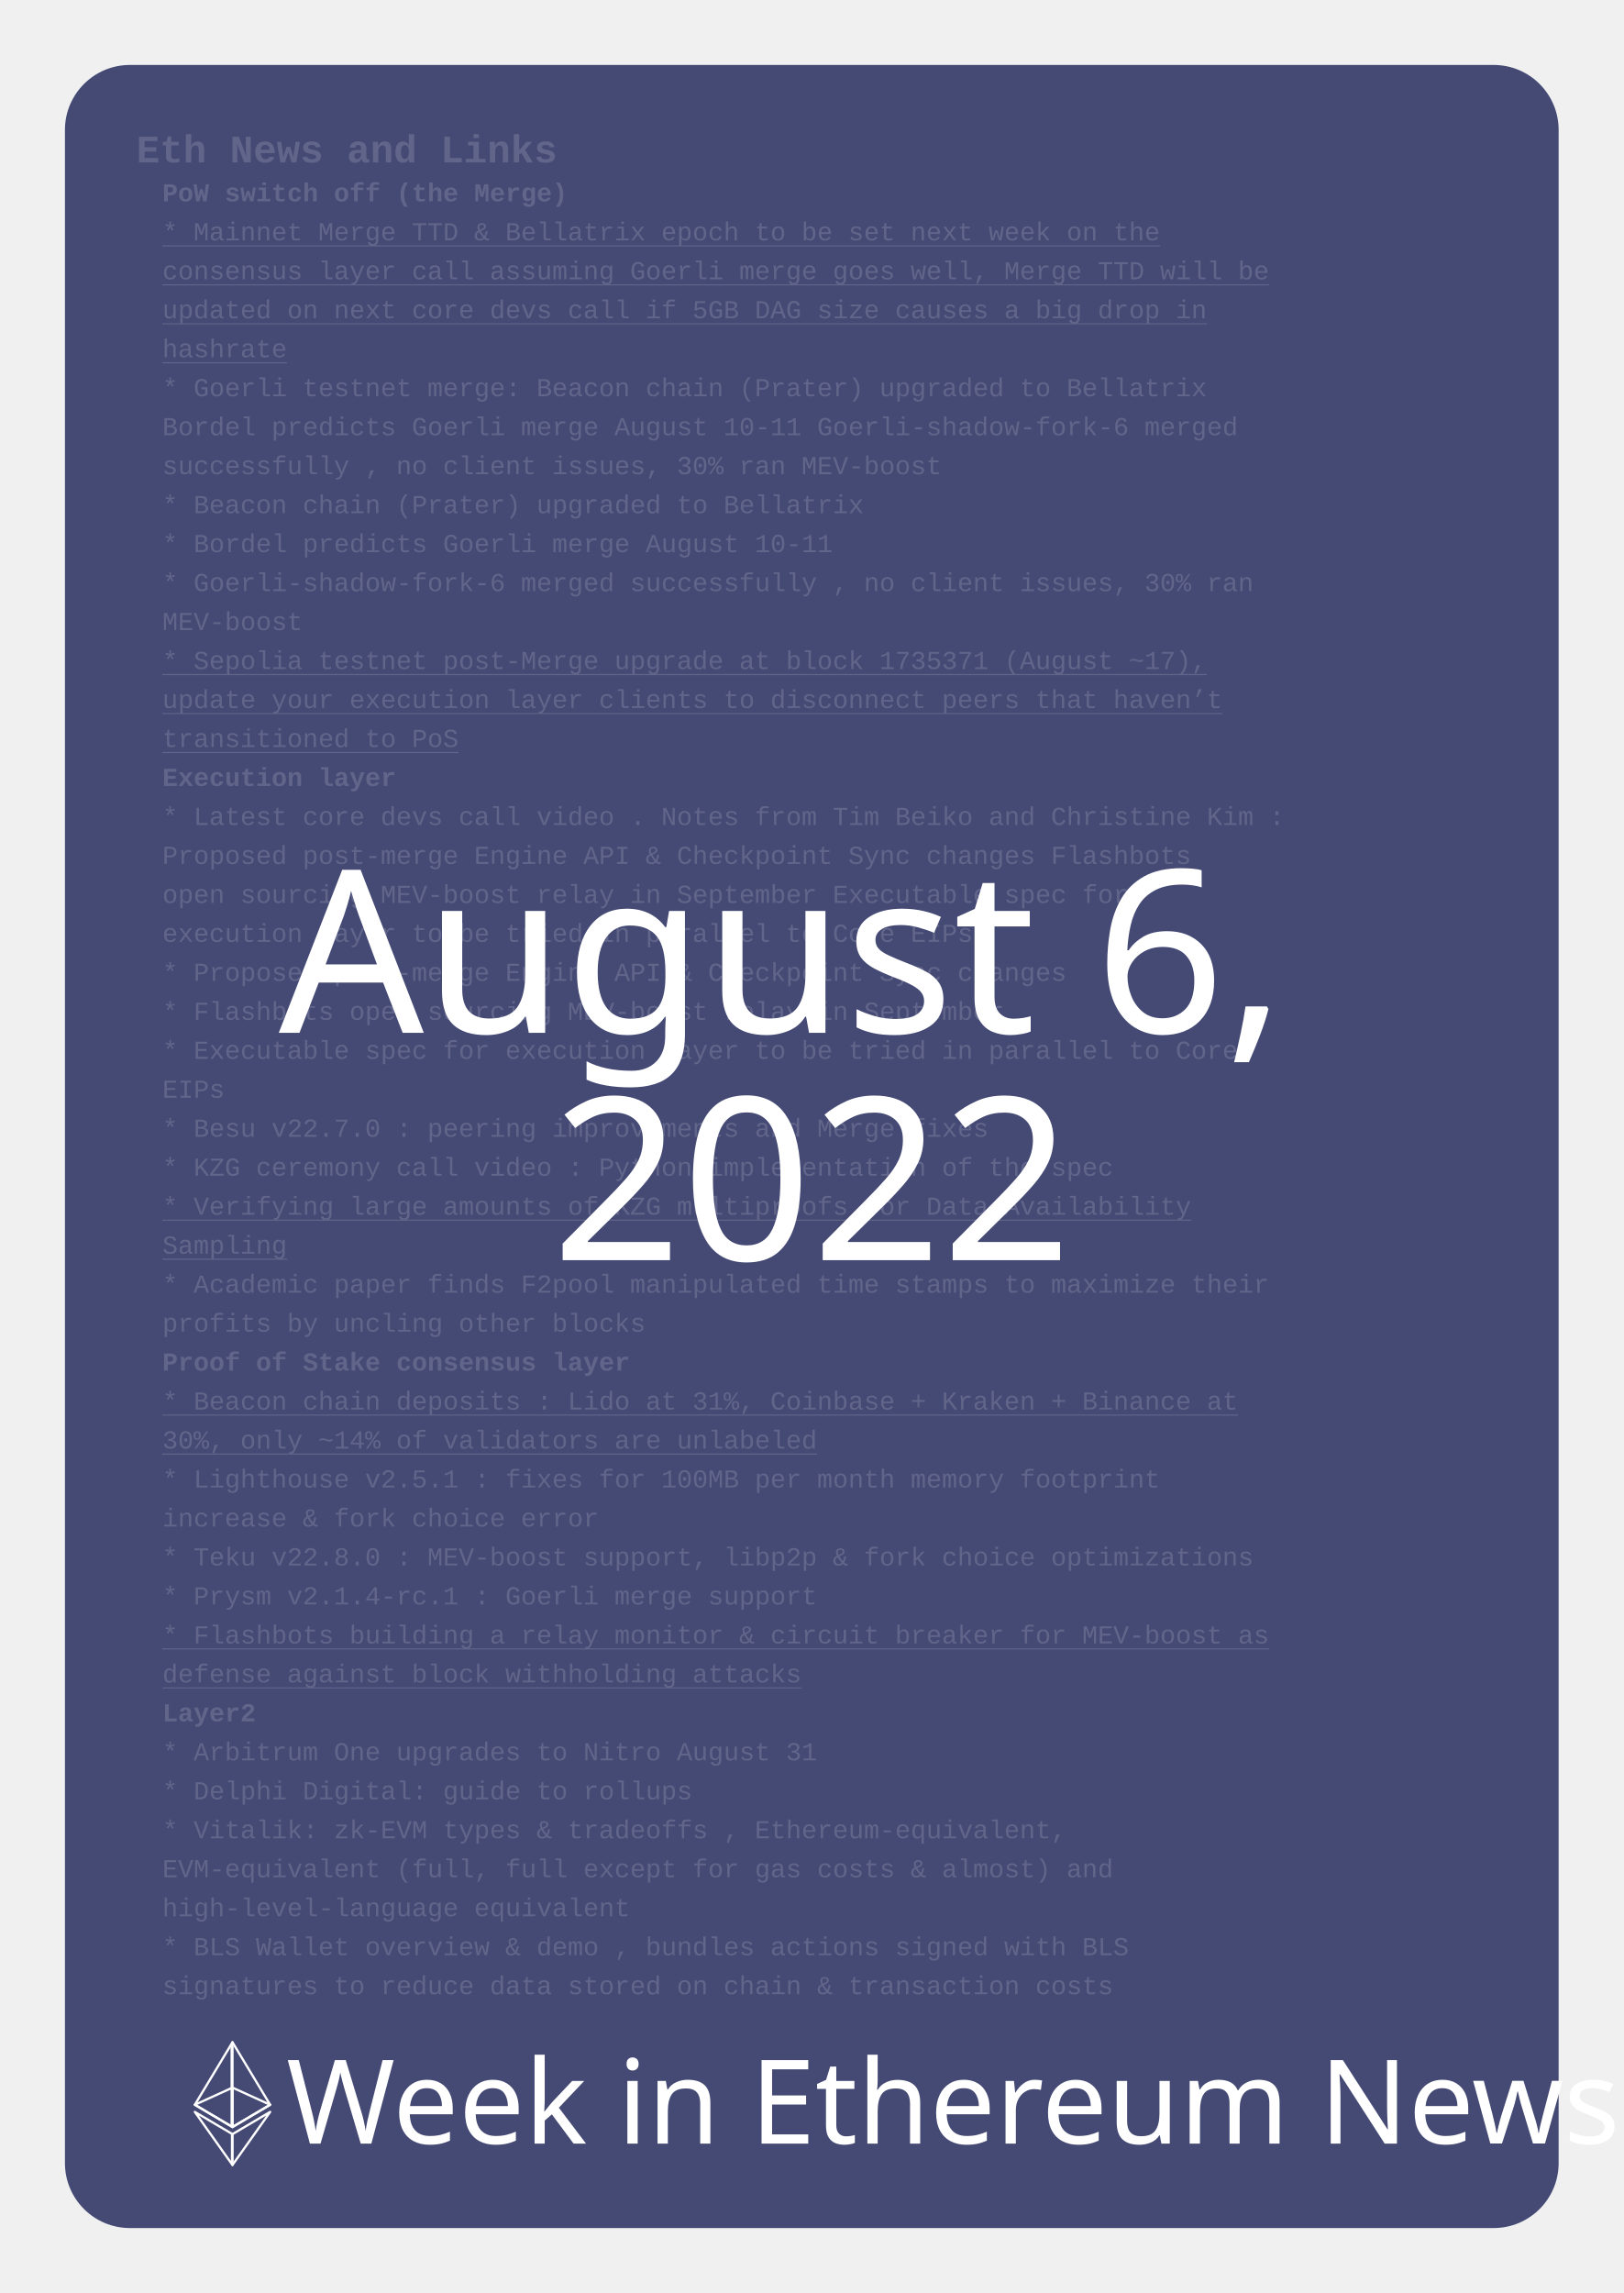
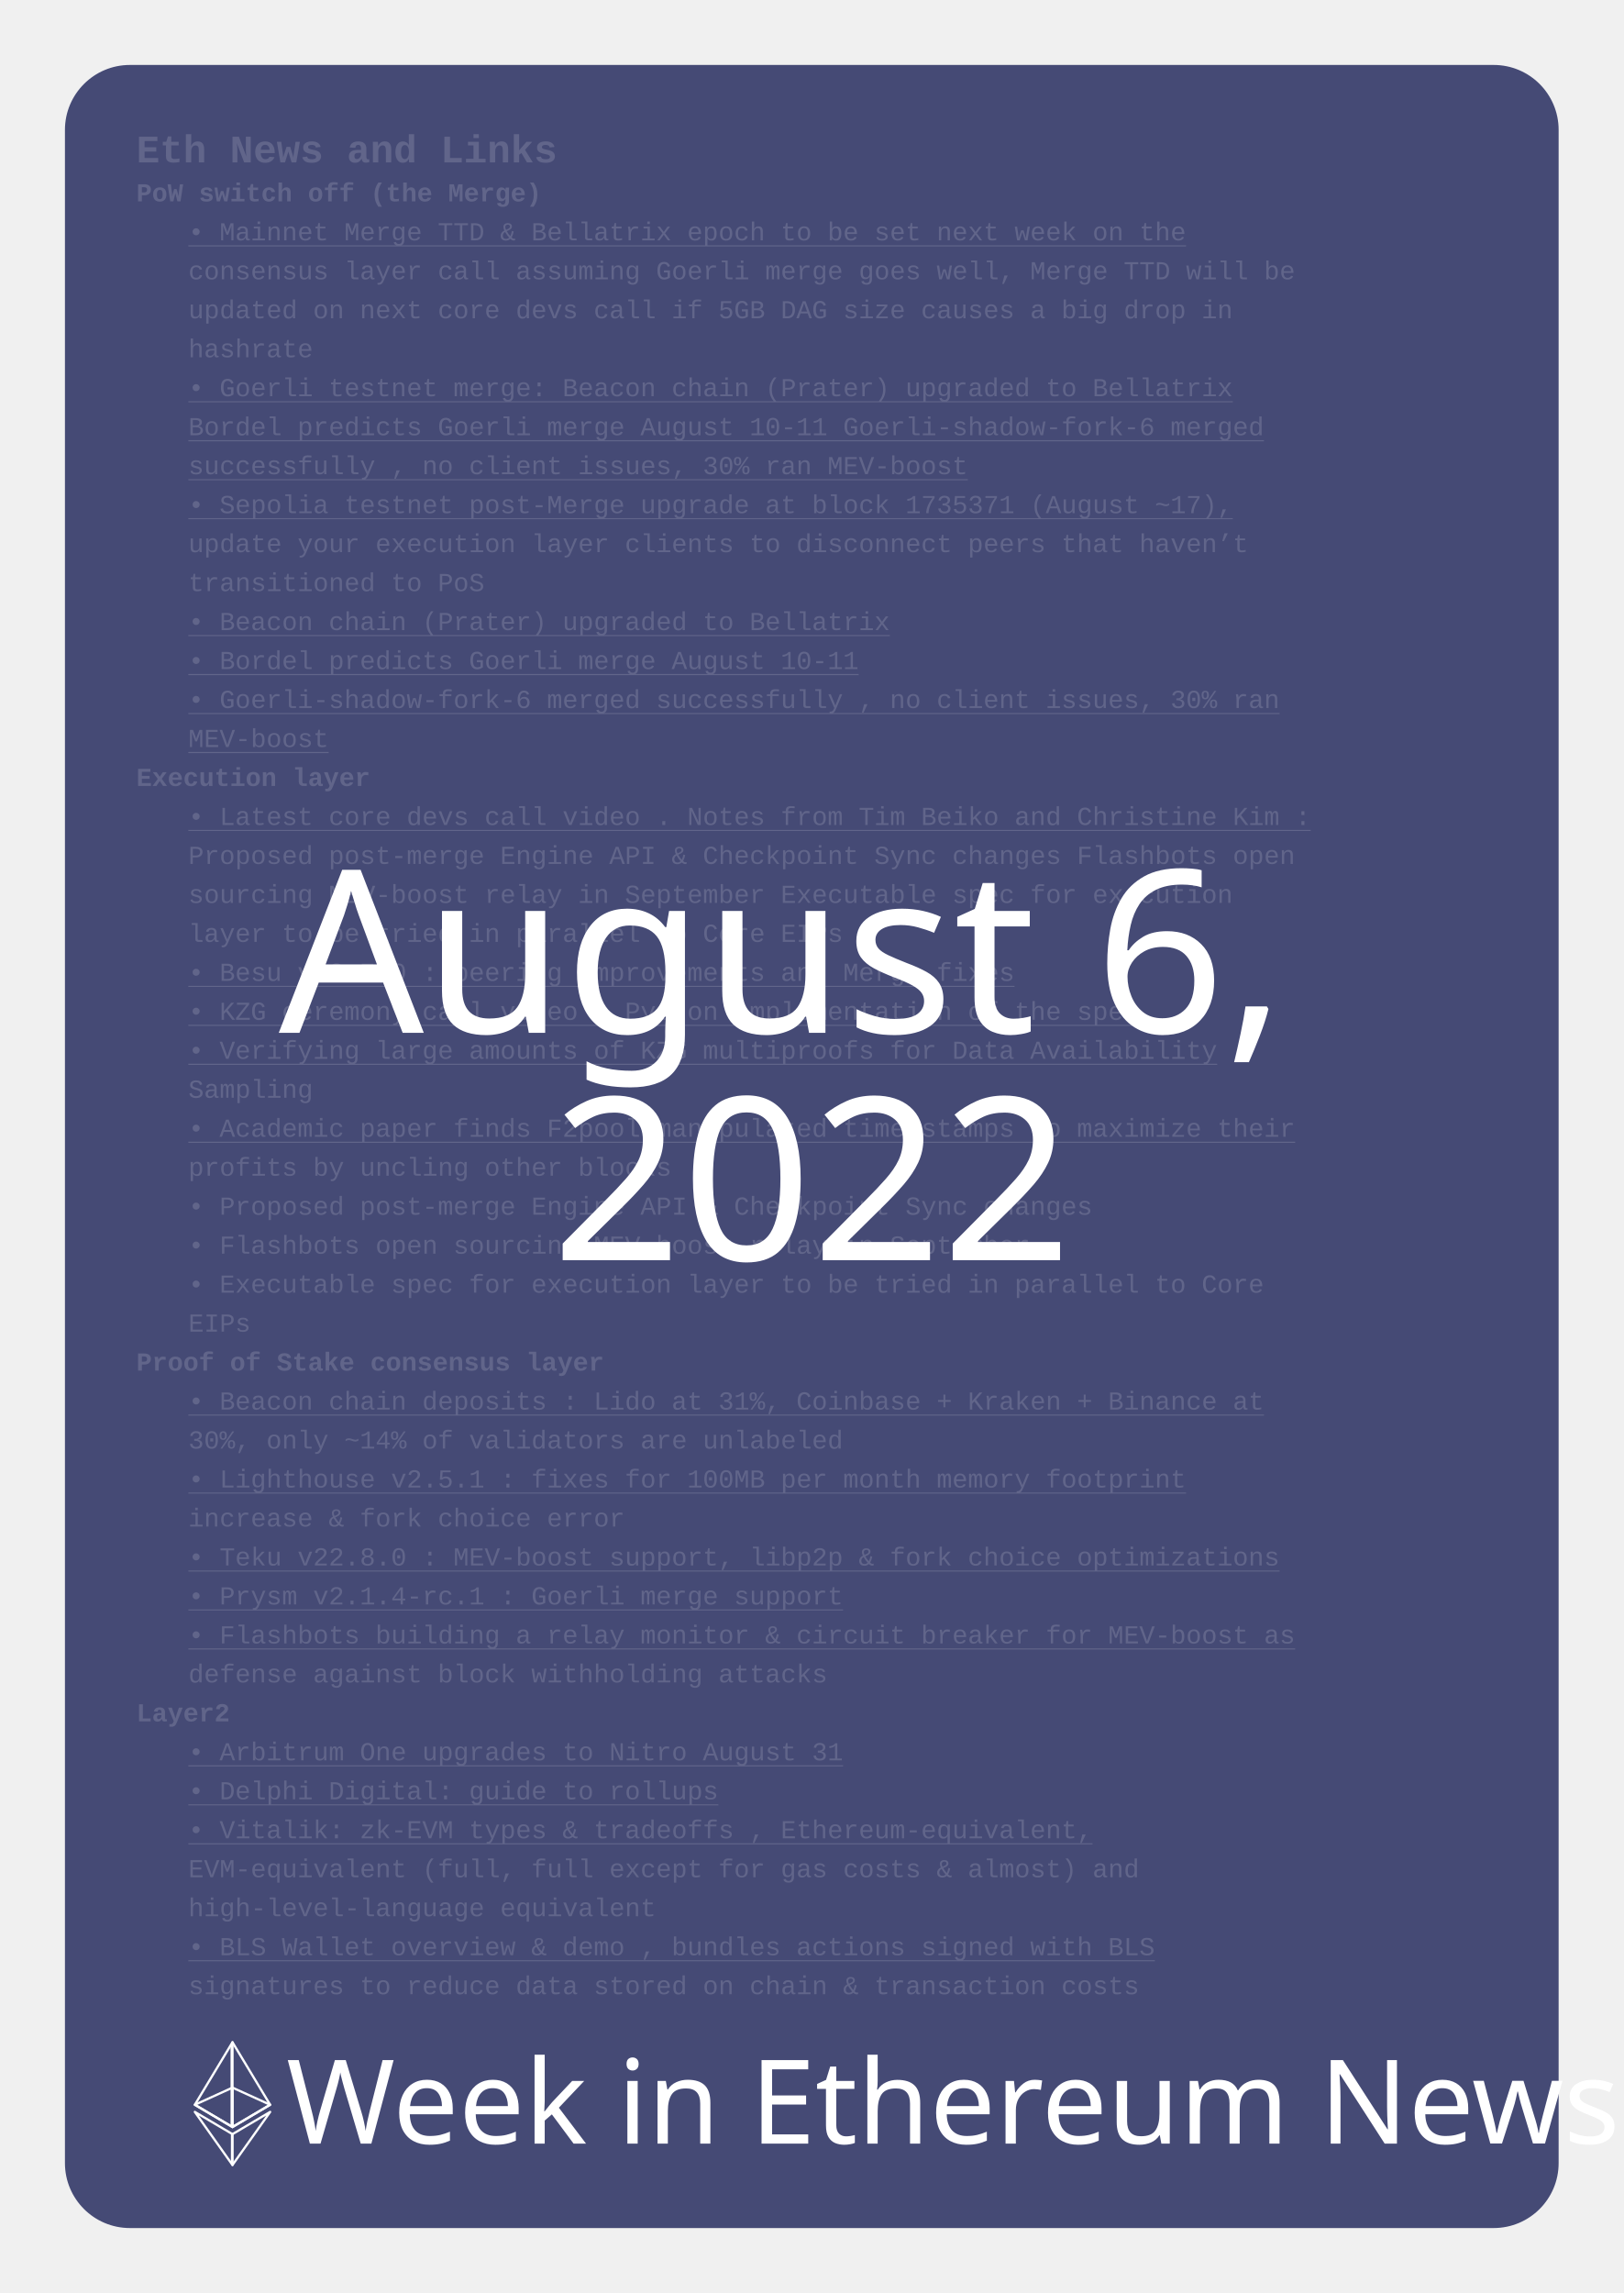
<svg xmlns="http://www.w3.org/2000/svg" width="500" height="706">
  <rect x="20" y="20" width="460" height="666" rx="20" fill="#454A75" />
  <text x="42" y="50" font-size="12" font-family="Courier New" fill="#ffffff" opacity="0.15" font-weight="bold">Eth News and Links</text>
-   <text x="50" y="62" font-size="8" font-family="Courier New" fill="#ffffff" opacity="0.15" font-weight="bold">PoW switch off (the Merge)</text>
-   <text x="50" y="74" font-size="8" font-family="Courier New" fill="#ffffff" opacity="0.15" text-decoration="underline">* Mainnet Merge TTD &amp; Bellatrix epoch to be set next week on the</text>
-   <text x="50" y="86" font-size="8" font-family="Courier New" fill="#ffffff" opacity="0.15" text-decoration="underline">consensus layer call assuming Goerli merge goes well, Merge TTD will be</text>
-   <text x="50" y="98" font-size="8" font-family="Courier New" fill="#ffffff" opacity="0.15" text-decoration="underline">updated on next core devs call if 5GB DAG size causes a big drop in</text>
-   <text x="50" y="110" font-size="8" font-family="Courier New" fill="#ffffff" opacity="0.15" text-decoration="underline">hashrate</text>
-   <text x="50" y="122" font-size="8" font-family="Courier New" fill="#ffffff" opacity="0.15">* Goerli testnet merge:  Beacon chain (Prater) upgraded to Bellatrix</text>
-   <text x="50" y="134" font-size="8" font-family="Courier New" fill="#ffffff" opacity="0.15">Bordel predicts Goerli merge August 10-11  Goerli-shadow-fork-6 merged</text>
-   <text x="50" y="146" font-size="8" font-family="Courier New" fill="#ffffff" opacity="0.15">successfully , no client issues, 30% ran MEV-boost</text>
-   <text x="50" y="158" font-size="8" font-family="Courier New" fill="#ffffff" opacity="0.15">* Beacon chain (Prater) upgraded to Bellatrix</text>
-   <text x="50" y="170" font-size="8" font-family="Courier New" fill="#ffffff" opacity="0.15">* Bordel predicts Goerli merge August 10-11</text>
-   <text x="50" y="182" font-size="8" font-family="Courier New" fill="#ffffff" opacity="0.15">* Goerli-shadow-fork-6 merged successfully , no client issues, 30% ran</text>
-   <text x="50" y="194" font-size="8" font-family="Courier New" fill="#ffffff" opacity="0.15">MEV-boost</text>
-   <text x="50" y="206" font-size="8" font-family="Courier New" fill="#ffffff" opacity="0.15" text-decoration="underline">* Sepolia testnet post-Merge upgrade at block 1735371 (August ~17),</text>
-   <text x="50" y="218" font-size="8" font-family="Courier New" fill="#ffffff" opacity="0.15" text-decoration="underline">update your execution layer clients to disconnect peers that haven’t</text>
-   <text x="50" y="230" font-size="8" font-family="Courier New" fill="#ffffff" opacity="0.15" text-decoration="underline">transitioned to PoS</text>
-   <text x="50" y="242" font-size="8" font-family="Courier New" fill="#ffffff" opacity="0.15" font-weight="bold">Execution layer</text>
-   <text x="50" y="254" font-size="8" font-family="Courier New" fill="#ffffff" opacity="0.15">* Latest core devs call video . Notes from Tim Beiko and Christine Kim :</text>
-   <text x="50" y="266" font-size="8" font-family="Courier New" fill="#ffffff" opacity="0.15">Proposed post-merge Engine API &amp; Checkpoint Sync changes  Flashbots</text>
-   <text x="50" y="278" font-size="8" font-family="Courier New" fill="#ffffff" opacity="0.15">open sourcing MEV-boost relay in September  Executable spec for</text>
-   <text x="50" y="290" font-size="8" font-family="Courier New" fill="#ffffff" opacity="0.15">execution layer to be tried in parallel to Core EIPs</text>
-   <text x="50" y="302" font-size="8" font-family="Courier New" fill="#ffffff" opacity="0.15">* Proposed post-merge Engine API &amp; Checkpoint Sync changes</text>
-   <text x="50" y="314" font-size="8" font-family="Courier New" fill="#ffffff" opacity="0.15">* Flashbots open sourcing MEV-boost relay in September</text>
-   <text x="50" y="326" font-size="8" font-family="Courier New" fill="#ffffff" opacity="0.15">* Executable spec for execution layer to be tried in parallel to Core</text>
-   <text x="50" y="338" font-size="8" font-family="Courier New" fill="#ffffff" opacity="0.15">EIPs</text>
-   <text x="50" y="350" font-size="8" font-family="Courier New" fill="#ffffff" opacity="0.15">* Besu v22.7.0 : peering improvements and Merge fixes</text>
-   <text x="50" y="362" font-size="8" font-family="Courier New" fill="#ffffff" opacity="0.15">* KZG ceremony call video : Python implementation of the spec</text>
-   <text x="50" y="374" font-size="8" font-family="Courier New" fill="#ffffff" opacity="0.15" text-decoration="underline">* Verifying large amounts of KZG multiproofs for Data Availability</text>
-   <text x="50" y="386" font-size="8" font-family="Courier New" fill="#ffffff" opacity="0.15" text-decoration="underline">Sampling</text>
-   <text x="50" y="398" font-size="8" font-family="Courier New" fill="#ffffff" opacity="0.15">* Academic paper finds F2pool manipulated time stamps to maximize their</text>
-   <text x="50" y="410" font-size="8" font-family="Courier New" fill="#ffffff" opacity="0.15">profits by uncling other blocks</text>
-   <text x="50" y="422" font-size="8" font-family="Courier New" fill="#ffffff" opacity="0.15" font-weight="bold">Proof of Stake consensus layer</text>
-   <text x="50" y="434" font-size="8" font-family="Courier New" fill="#ffffff" opacity="0.15" text-decoration="underline">* Beacon chain deposits : Lido at 31%, Coinbase + Kraken + Binance at</text>
-   <text x="50" y="446" font-size="8" font-family="Courier New" fill="#ffffff" opacity="0.15" text-decoration="underline">30%, only ~14% of validators are unlabeled</text>
-   <text x="50" y="458" font-size="8" font-family="Courier New" fill="#ffffff" opacity="0.15">* Lighthouse v2.5.1 : fixes for 100MB per month memory footprint</text>
-   <text x="50" y="470" font-size="8" font-family="Courier New" fill="#ffffff" opacity="0.15">increase &amp; fork choice error</text>
-   <text x="50" y="482" font-size="8" font-family="Courier New" fill="#ffffff" opacity="0.15">* Teku v22.8.0 : MEV-boost support, libp2p &amp; fork choice optimizations</text>
-   <text x="50" y="494" font-size="8" font-family="Courier New" fill="#ffffff" opacity="0.15">* Prysm v2.1.4-rc.1 : Goerli merge support</text>
-   <text x="50" y="506" font-size="8" font-family="Courier New" fill="#ffffff" opacity="0.15" text-decoration="underline">* Flashbots building a relay monitor &amp; circuit breaker for MEV-boost as</text>
-   <text x="50" y="518" font-size="8" font-family="Courier New" fill="#ffffff" opacity="0.15" text-decoration="underline">defense against block withholding attacks</text>
-   <text x="50" y="530" font-size="8" font-family="Courier New" fill="#ffffff" opacity="0.15" font-weight="bold">Layer2</text>
-   <text x="50" y="542" font-size="8" font-family="Courier New" fill="#ffffff" opacity="0.15">* Arbitrum One upgrades to Nitro August 31</text>
-   <text x="50" y="554" font-size="8" font-family="Courier New" fill="#ffffff" opacity="0.15">* Delphi Digital: guide to rollups</text>
-   <text x="50" y="566" font-size="8" font-family="Courier New" fill="#ffffff" opacity="0.15">* Vitalik: zk-EVM types &amp; tradeoffs , Ethereum-equivalent,</text>
-   <text x="50" y="578" font-size="8" font-family="Courier New" fill="#ffffff" opacity="0.15">EVM-equivalent (full, full except for gas costs &amp; almost) and</text>
-   <text x="50" y="590" font-size="8" font-family="Courier New" fill="#ffffff" opacity="0.15">high-level-language equivalent</text>
-   <text x="50" y="602" font-size="8" font-family="Courier New" fill="#ffffff" opacity="0.15">* BLS Wallet overview &amp; demo , bundles actions signed with BLS</text>
-   <text x="50" y="614" font-size="8" font-family="Courier New" fill="#ffffff" opacity="0.15">signatures to reduce data stored on chain &amp; transaction costs</text>
+   <text x="42" y="62" font-size="8" font-family="Courier New" fill="#ffffff" opacity="0.15" font-weight="bold">PoW switch off (the Merge)</text>
+   <text x="58" y="74" font-size="8" font-family="Courier New" fill="#ffffff" opacity="0.15" text-decoration="underline">• Mainnet Merge TTD &amp; Bellatrix epoch to be set next week on the</text>
+   <text x="58" y="86" font-size="8" font-family="Courier New" fill="#ffffff" opacity="0.15">consensus layer call assuming Goerli merge goes well, Merge TTD will be</text>
+   <text x="58" y="98" font-size="8" font-family="Courier New" fill="#ffffff" opacity="0.15">updated on next core devs call if 5GB DAG size causes a big drop in</text>
+   <text x="58" y="110" font-size="8" font-family="Courier New" fill="#ffffff" opacity="0.15">hashrate</text>
+   <text x="58" y="122" font-size="8" font-family="Courier New" fill="#ffffff" opacity="0.15" text-decoration="underline">• Goerli testnet merge: Beacon chain (Prater) upgraded to Bellatrix</text>
+   <text x="58" y="134" font-size="8" font-family="Courier New" fill="#ffffff" opacity="0.15" text-decoration="underline">Bordel predicts Goerli merge August 10-11 Goerli-shadow-fork-6 merged</text>
+   <text x="58" y="146" font-size="8" font-family="Courier New" fill="#ffffff" opacity="0.15" text-decoration="underline">successfully , no client issues, 30% ran MEV-boost</text>
+   <text x="58" y="158" font-size="8" font-family="Courier New" fill="#ffffff" opacity="0.15" text-decoration="underline">• Sepolia testnet post-Merge upgrade at block 1735371 (August ~17),</text>
+   <text x="58" y="170" font-size="8" font-family="Courier New" fill="#ffffff" opacity="0.15">update your execution layer clients to disconnect peers that haven’t</text>
+   <text x="58" y="182" font-size="8" font-family="Courier New" fill="#ffffff" opacity="0.15">transitioned to PoS</text>
+   <text x="58" y="194" font-size="8" font-family="Courier New" fill="#ffffff" opacity="0.15" text-decoration="underline">• Beacon chain (Prater) upgraded to Bellatrix</text>
+   <text x="58" y="206" font-size="8" font-family="Courier New" fill="#ffffff" opacity="0.15" text-decoration="underline">• Bordel predicts Goerli merge August 10-11</text>
+   <text x="58" y="218" font-size="8" font-family="Courier New" fill="#ffffff" opacity="0.15" text-decoration="underline">• Goerli-shadow-fork-6 merged successfully , no client issues, 30% ran</text>
+   <text x="58" y="230" font-size="8" font-family="Courier New" fill="#ffffff" opacity="0.15" text-decoration="underline">MEV-boost</text>
+   <text x="42" y="242" font-size="8" font-family="Courier New" fill="#ffffff" opacity="0.15" font-weight="bold">Execution layer</text>
+   <text x="58" y="254" font-size="8" font-family="Courier New" fill="#ffffff" opacity="0.15" text-decoration="underline">• Latest core devs call video . Notes from Tim Beiko and Christine Kim :</text>
+   <text x="58" y="266" font-size="8" font-family="Courier New" fill="#ffffff" opacity="0.15">Proposed post-merge Engine API &amp; Checkpoint Sync changes Flashbots open</text>
+   <text x="58" y="278" font-size="8" font-family="Courier New" fill="#ffffff" opacity="0.15">sourcing MEV-boost relay in September Executable spec for execution</text>
+   <text x="58" y="290" font-size="8" font-family="Courier New" fill="#ffffff" opacity="0.15">layer to be tried in parallel to Core EIPs</text>
+   <text x="58" y="302" font-size="8" font-family="Courier New" fill="#ffffff" opacity="0.15" text-decoration="underline">• Besu v22.7.0 : peering improvements and Merge fixes</text>
+   <text x="58" y="314" font-size="8" font-family="Courier New" fill="#ffffff" opacity="0.15" text-decoration="underline">• KZG ceremony call video : Python implementation of the spec</text>
+   <text x="58" y="326" font-size="8" font-family="Courier New" fill="#ffffff" opacity="0.15" text-decoration="underline">• Verifying large amounts of KZG multiproofs for Data Availability</text>
+   <text x="58" y="338" font-size="8" font-family="Courier New" fill="#ffffff" opacity="0.15">Sampling</text>
+   <text x="58" y="350" font-size="8" font-family="Courier New" fill="#ffffff" opacity="0.15" text-decoration="underline">• Academic paper finds F2pool manipulated time stamps to maximize their</text>
+   <text x="58" y="362" font-size="8" font-family="Courier New" fill="#ffffff" opacity="0.15">profits by uncling other blocks</text>
+   <text x="58" y="374" font-size="8" font-family="Courier New" fill="#ffffff" opacity="0.15">• Proposed post-merge Engine API &amp; Checkpoint Sync changes</text>
+   <text x="58" y="386" font-size="8" font-family="Courier New" fill="#ffffff" opacity="0.15">• Flashbots open sourcing MEV-boost relay in September</text>
+   <text x="58" y="398" font-size="8" font-family="Courier New" fill="#ffffff" opacity="0.15">• Executable spec for execution layer to be tried in parallel to Core</text>
+   <text x="58" y="410" font-size="8" font-family="Courier New" fill="#ffffff" opacity="0.15">EIPs</text>
+   <text x="42" y="422" font-size="8" font-family="Courier New" fill="#ffffff" opacity="0.15" font-weight="bold">Proof of Stake consensus layer</text>
+   <text x="58" y="434" font-size="8" font-family="Courier New" fill="#ffffff" opacity="0.15" text-decoration="underline">• Beacon chain deposits : Lido at 31%, Coinbase + Kraken + Binance at</text>
+   <text x="58" y="446" font-size="8" font-family="Courier New" fill="#ffffff" opacity="0.15">30%, only ~14% of validators are unlabeled</text>
+   <text x="58" y="458" font-size="8" font-family="Courier New" fill="#ffffff" opacity="0.15" text-decoration="underline">• Lighthouse v2.5.1 : fixes for 100MB per month memory footprint</text>
+   <text x="58" y="470" font-size="8" font-family="Courier New" fill="#ffffff" opacity="0.15">increase &amp; fork choice error</text>
+   <text x="58" y="482" font-size="8" font-family="Courier New" fill="#ffffff" opacity="0.15" text-decoration="underline">• Teku v22.8.0 : MEV-boost support, libp2p &amp; fork choice optimizations</text>
+   <text x="58" y="494" font-size="8" font-family="Courier New" fill="#ffffff" opacity="0.15" text-decoration="underline">• Prysm v2.1.4-rc.1 : Goerli merge support</text>
+   <text x="58" y="506" font-size="8" font-family="Courier New" fill="#ffffff" opacity="0.15" text-decoration="underline">• Flashbots building a relay monitor &amp; circuit breaker for MEV-boost as</text>
+   <text x="58" y="518" font-size="8" font-family="Courier New" fill="#ffffff" opacity="0.15">defense against block withholding attacks</text>
+   <text x="42" y="530" font-size="8" font-family="Courier New" fill="#ffffff" opacity="0.15" font-weight="bold">Layer2</text>
+   <text x="58" y="542" font-size="8" font-family="Courier New" fill="#ffffff" opacity="0.15" text-decoration="underline">• Arbitrum One upgrades to Nitro August 31</text>
+   <text x="58" y="554" font-size="8" font-family="Courier New" fill="#ffffff" opacity="0.15" text-decoration="underline">• Delphi Digital: guide to rollups</text>
+   <text x="58" y="566" font-size="8" font-family="Courier New" fill="#ffffff" opacity="0.15" text-decoration="underline">• Vitalik: zk-EVM types &amp; tradeoffs , Ethereum-equivalent,</text>
+   <text x="58" y="578" font-size="8" font-family="Courier New" fill="#ffffff" opacity="0.15">EVM-equivalent (full, full except for gas costs &amp; almost) and</text>
+   <text x="58" y="590" font-size="8" font-family="Courier New" fill="#ffffff" opacity="0.15">high-level-language equivalent</text>
+   <text x="58" y="602" font-size="8" font-family="Courier New" fill="#ffffff" opacity="0.15" text-decoration="underline">• BLS Wallet overview &amp; demo , bundles actions signed with BLS</text>
+   <text x="58" y="614" font-size="8" font-family="Courier New" fill="#ffffff" opacity="0.15">signatures to reduce data stored on chain &amp; transaction costs</text>
  <text fill="#ffffff" font-family="Calibri" font-size="70" font-weight="300" text-anchor="middle">
    <tspan x="250" y="318">August 6,</tspan>
    <tspan x="250" y="388">2022</tspan>
  </text>
  <g transform="translate(20, 300) scale(0.8)">
    <path d="m64.496 411-.317 1.076v31.228l.317.316 14.495-8.568L64.496 411Z" stroke="#fff" stroke-width=".866" stroke-linecap="round" stroke-linejoin="round" fill="none" />
    <path d="M64.496 411 50 435.052l14.496 8.568V411Zm0 35.365-.179.218v11.124l.179.521L79 437.801l-14.504 8.564Z" stroke="#fff" stroke-width=".866" stroke-linecap="round" stroke-linejoin="round" fill="none" />
    <path d="M64.496 458.228v-11.863L50 437.801l14.496 20.427Zm0-14.608 14.495-8.568-14.495-6.589v15.157ZM50 435.052l14.496 8.568v-15.157L50 435.052Z" stroke="#fff" stroke-width=".866" stroke-linecap="round" stroke-linejoin="round" fill="none" />
  </g>
  <text fill="#ffffff" font-family="Calibri" font-size="36" x="88.195" y="660">Week in Ethereum News</text>
</svg>
